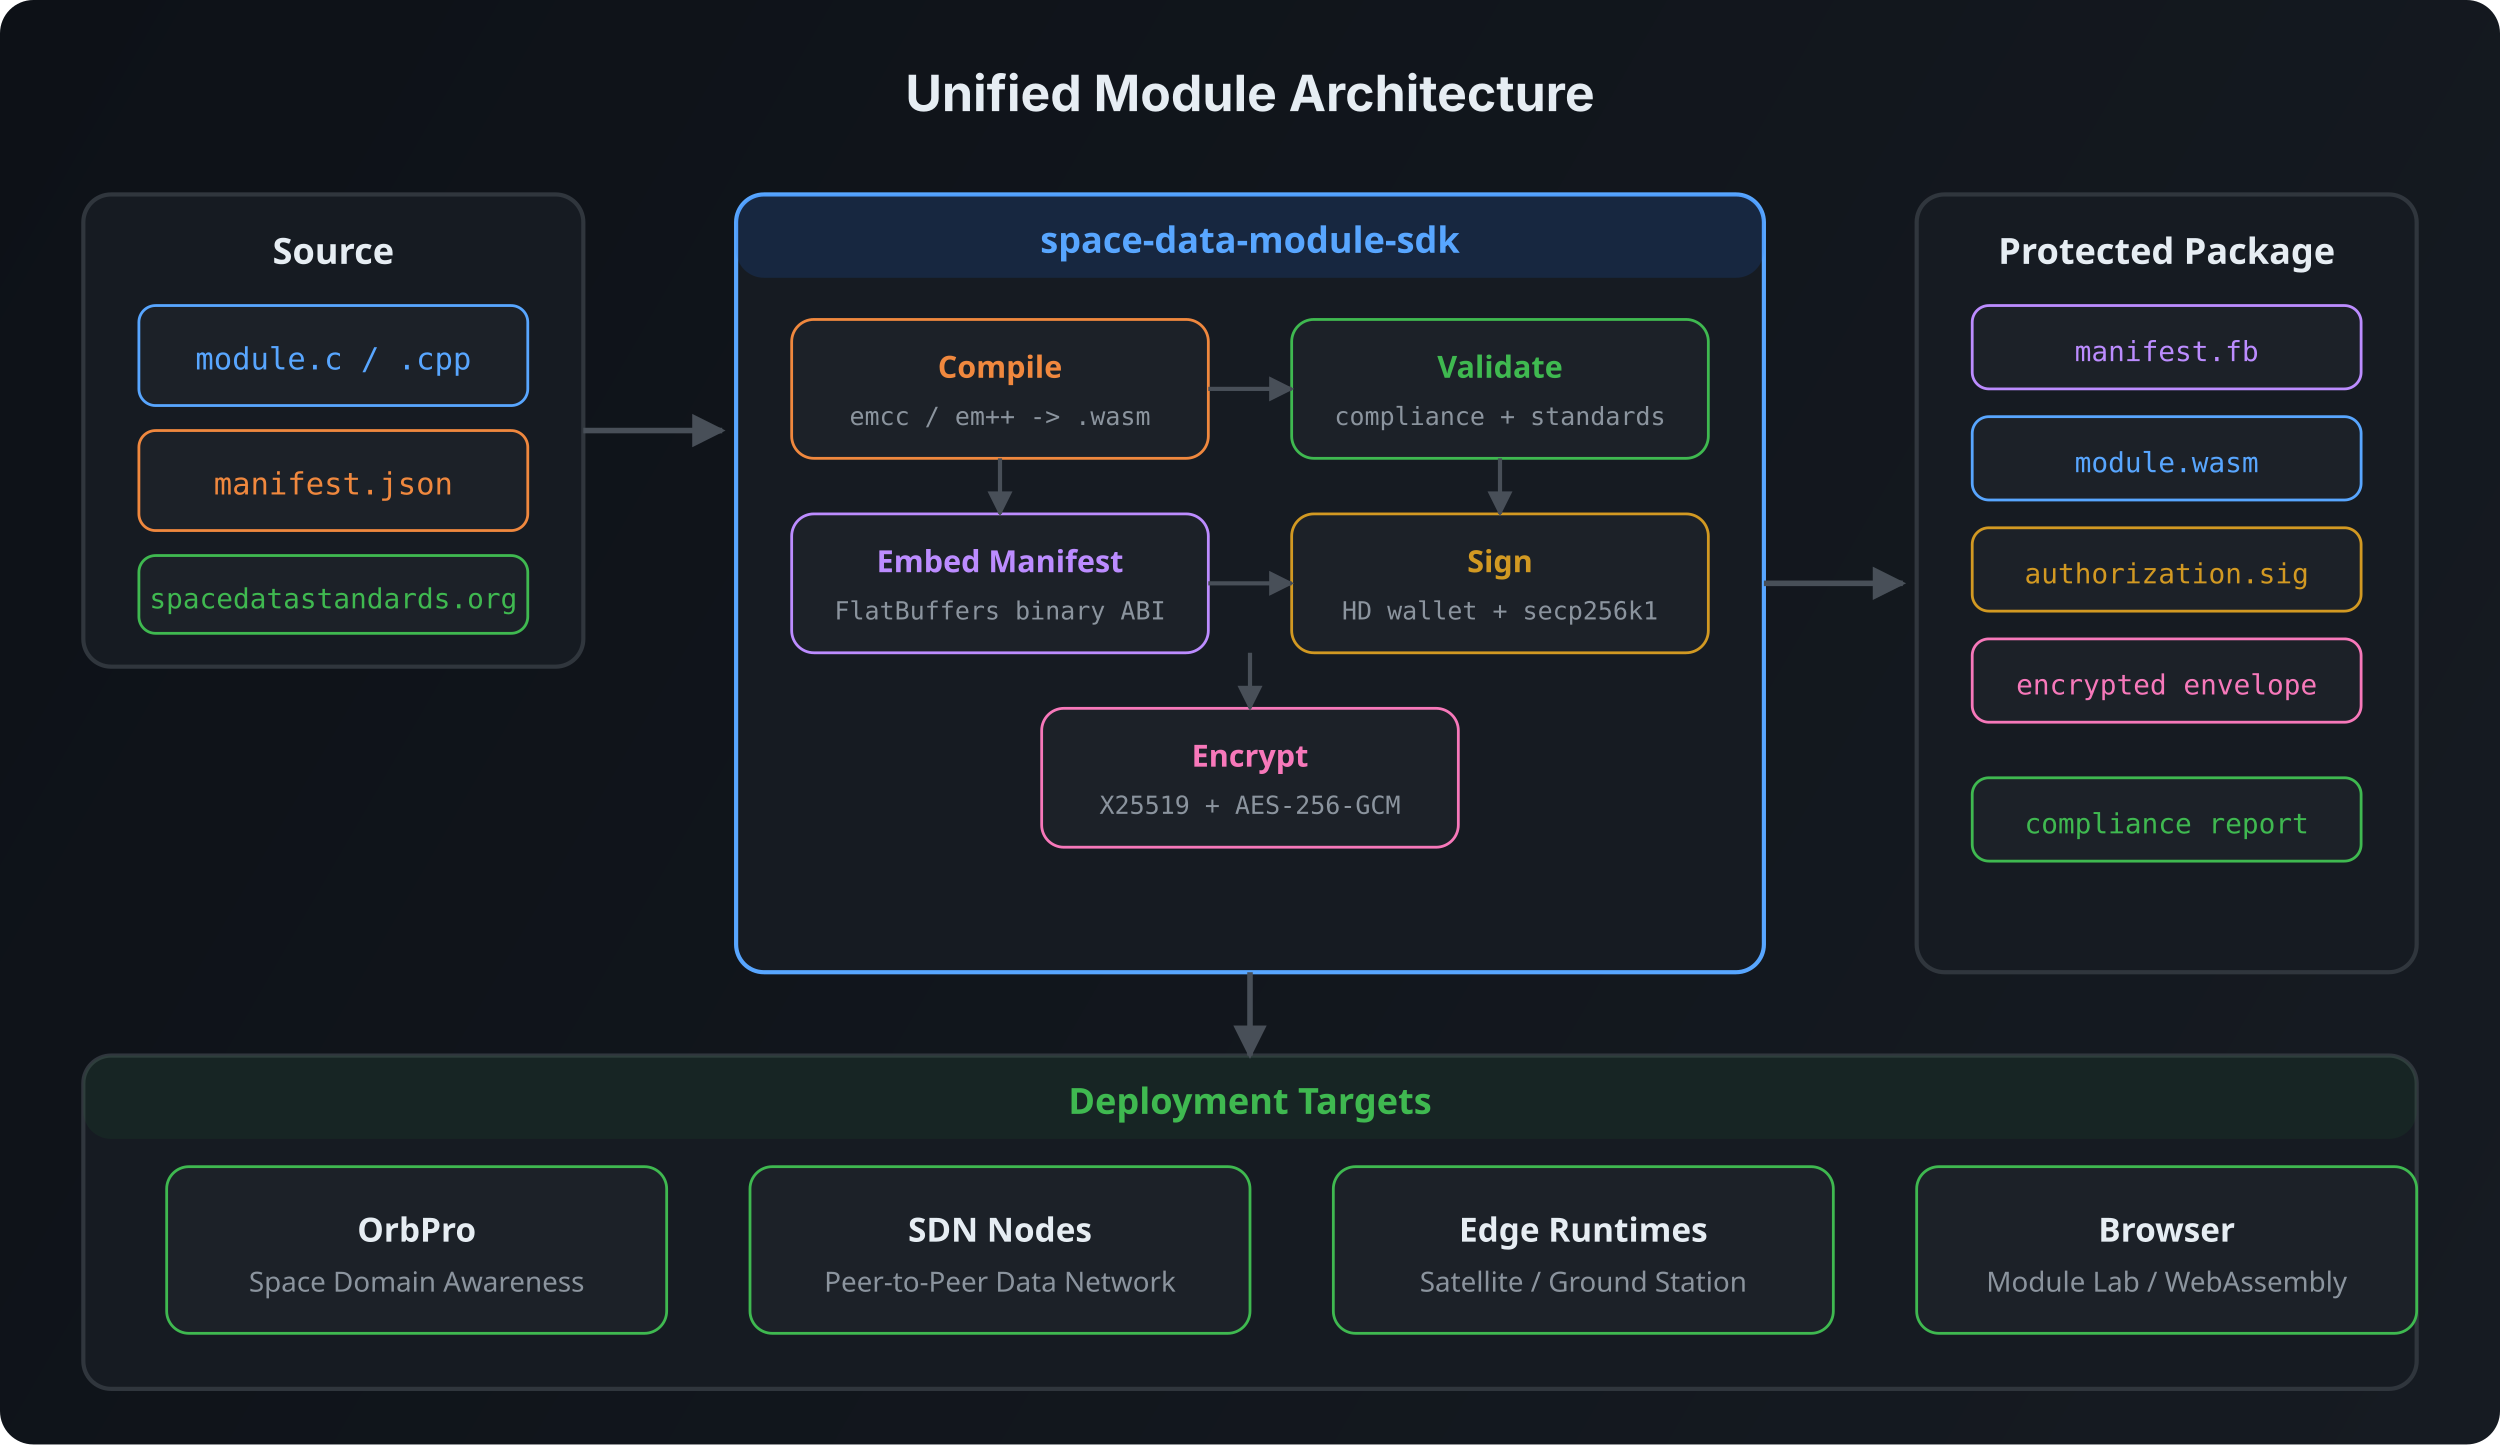
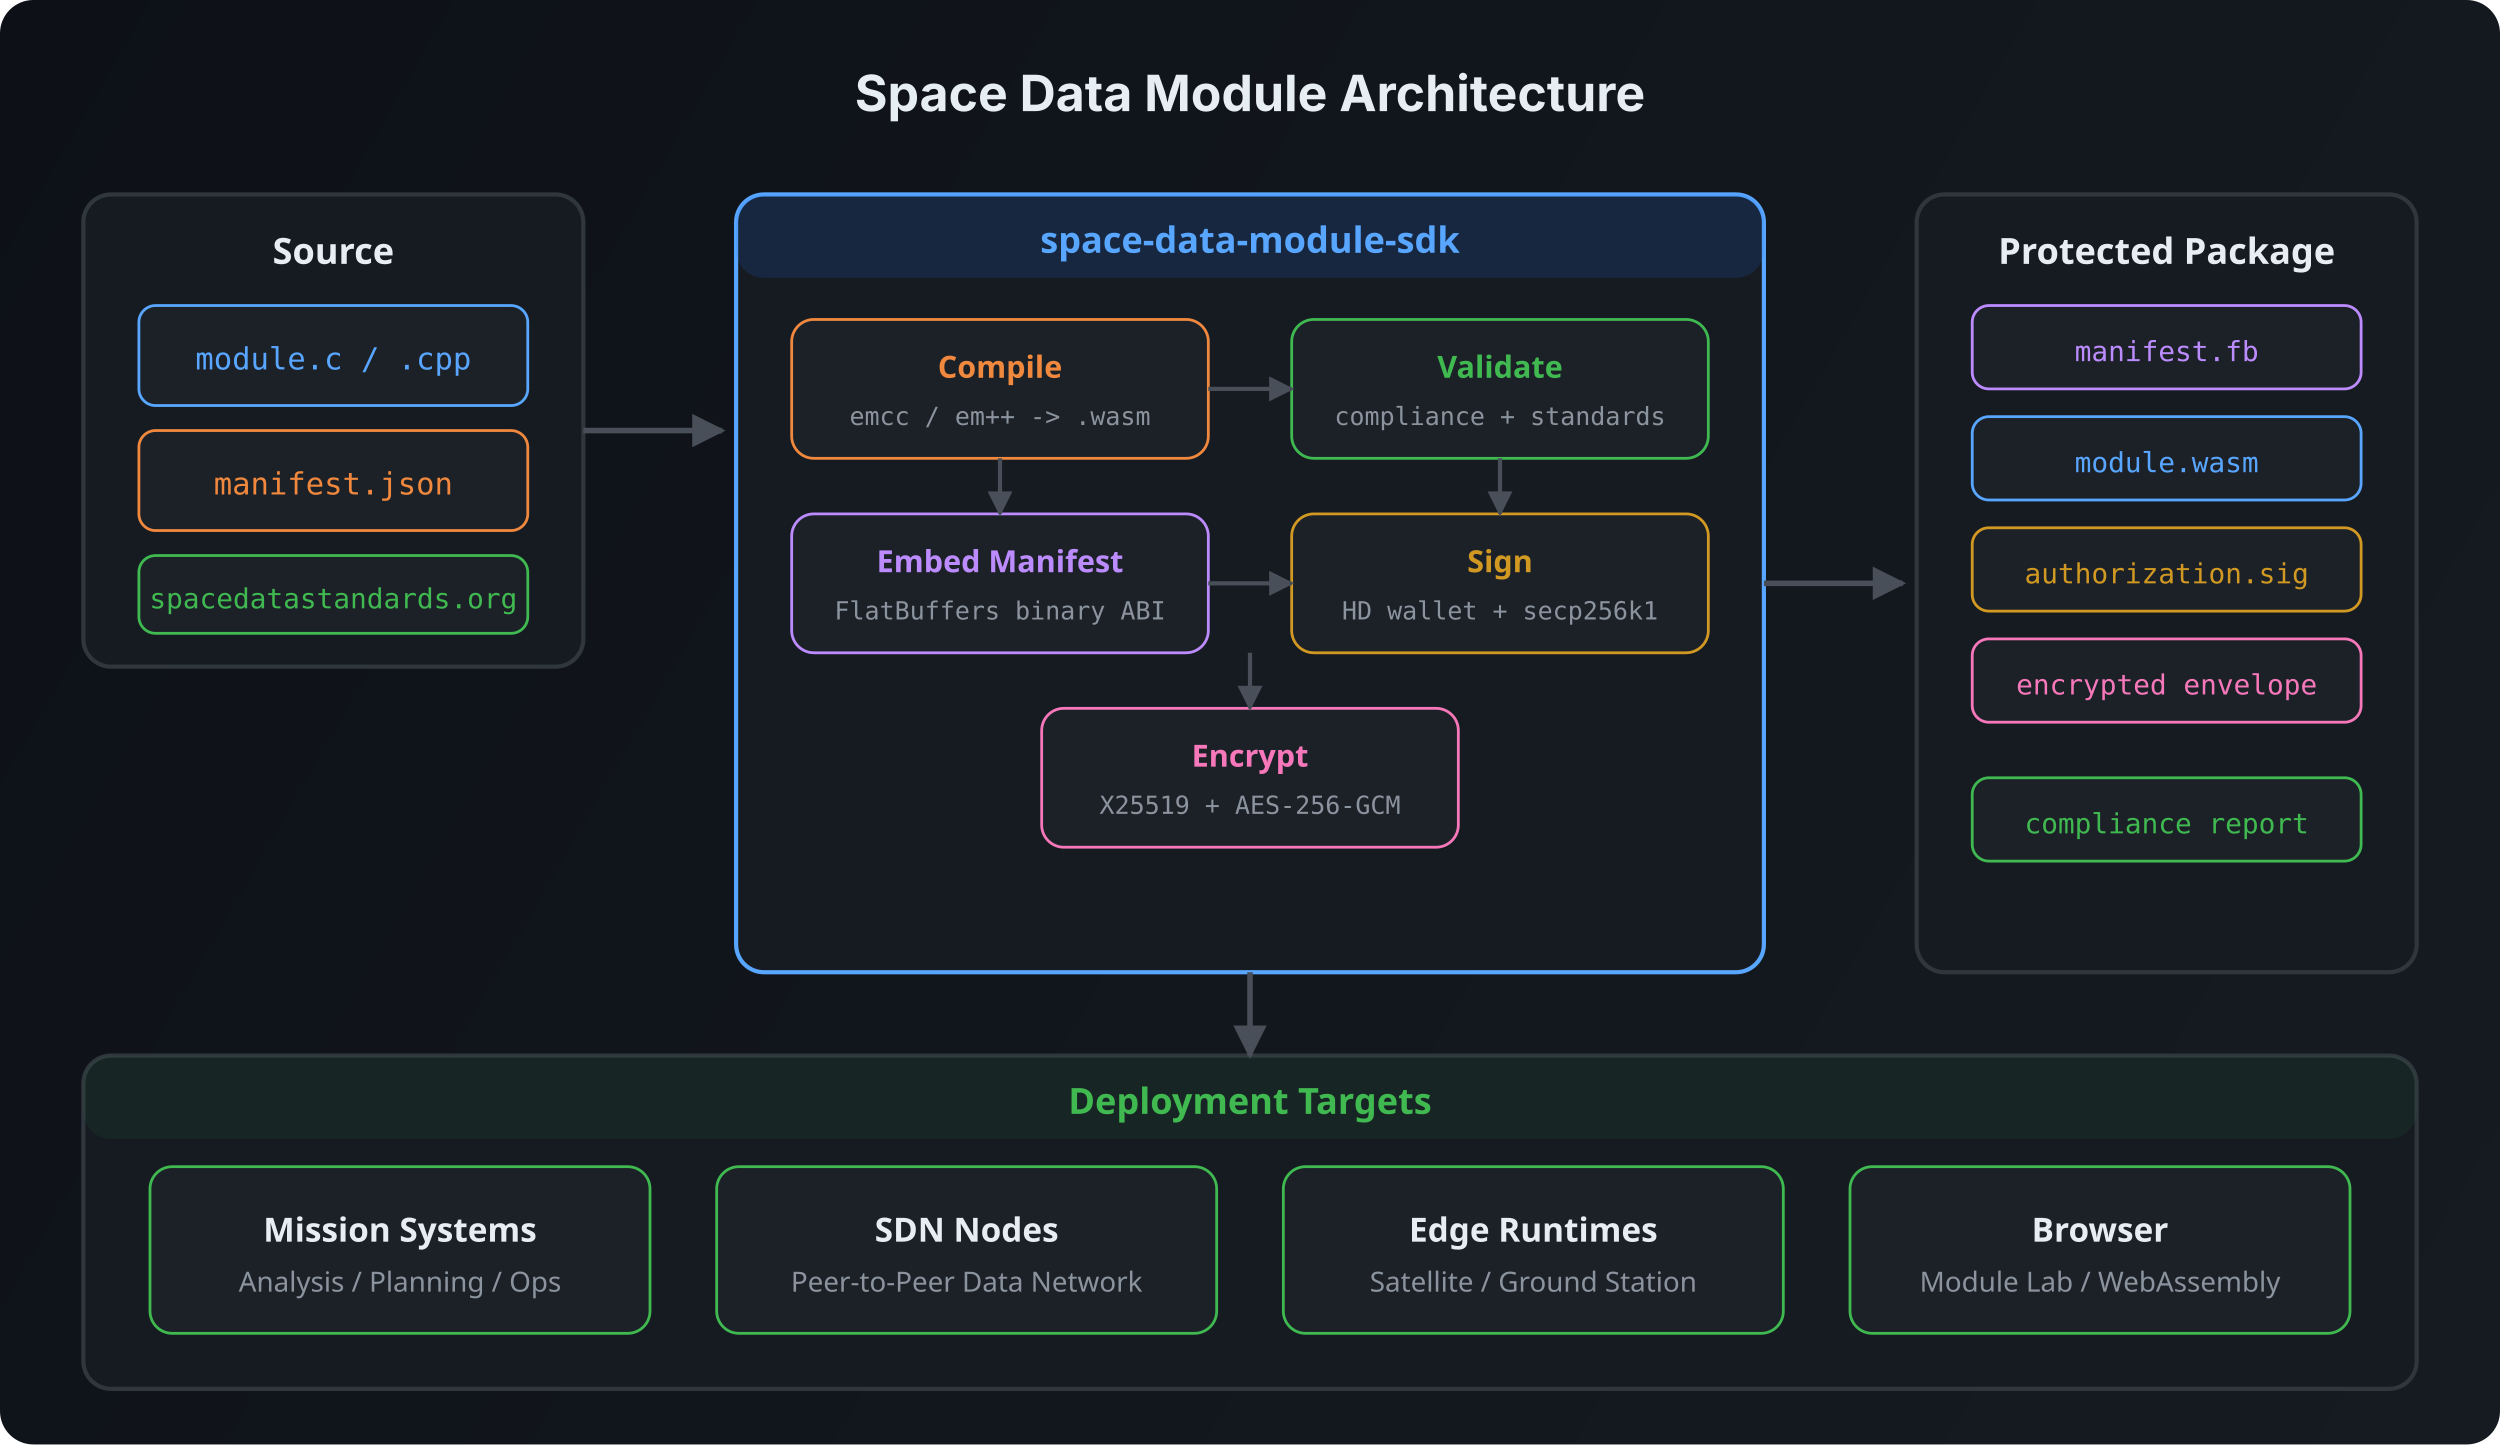
<svg xmlns="http://www.w3.org/2000/svg" viewBox="0 0 900 520" fill="none">
  <defs>
    <linearGradient id="bg" x1="0" y1="0" x2="900" y2="520" gradientUnits="userSpaceOnUse">
      <stop offset="0" stop-color="#0d1117" />
      <stop offset="1" stop-color="#161b22" />
    </linearGradient>
    <linearGradient id="accent" x1="0" y1="0" x2="1" y2="1">
      <stop offset="0" stop-color="#58a6ff" />
      <stop offset="1" stop-color="#1f6feb" />
    </linearGradient>
    <linearGradient id="green" x1="0" y1="0" x2="1" y2="1">
      <stop offset="0" stop-color="#3fb950" />
      <stop offset="1" stop-color="#238636" />
    </linearGradient>
    <linearGradient id="purple" x1="0" y1="0" x2="1" y2="1">
      <stop offset="0" stop-color="#bc8cff" />
      <stop offset="1" stop-color="#8b5cf6" />
    </linearGradient>
    <linearGradient id="orange" x1="0" y1="0" x2="1" y2="1">
      <stop offset="0" stop-color="#f0883e" />
      <stop offset="1" stop-color="#d29922" />
    </linearGradient>
    <filter id="glow">
      <feGaussianBlur stdDeviation="3" result="blur" />
      <feMerge>
        <feMergeNode in="blur" />
        <feMergeNode in="SourceGraphic" />
      </feMerge>
    </filter>
  </defs>
  <rect width="900" height="520" rx="12" fill="url(#bg)" />
-   <text x="450" y="40" text-anchor="middle" font-family="system-ui, -apple-system, sans-serif" font-size="18" font-weight="700" fill="#e6edf3">Unified Module Architecture</text>
+   <text x="450" y="40" text-anchor="middle" font-family="system-ui, -apple-system, sans-serif" font-size="18" font-weight="700" fill="#e6edf3">Space Data Module Architecture</text>
  <rect x="30" y="70" width="180" height="170" rx="10" fill="#161b22" stroke="#30363d" stroke-width="1.5" />
  <text x="120" y="95" text-anchor="middle" font-family="system-ui, sans-serif" font-size="13" font-weight="600" fill="#e6edf3">Source</text>
  <rect x="50" y="110" width="140" height="36" rx="6" fill="#1c2128" stroke="#58a6ff" stroke-width="1" />
  <text x="120" y="133" text-anchor="middle" font-family="monospace" font-size="11" fill="#58a6ff">module.c / .cpp</text>
  <rect x="50" y="155" width="140" height="36" rx="6" fill="#1c2128" stroke="#f0883e" stroke-width="1" />
  <text x="120" y="178" text-anchor="middle" font-family="monospace" font-size="11" fill="#f0883e">manifest.json</text>
  <rect x="50" y="200" width="140" height="28" rx="6" fill="#1c2128" stroke="#3fb950" stroke-width="1" />
  <text x="120" y="219" text-anchor="middle" font-family="monospace" font-size="10" fill="#3fb950">spacedatastandards.org</text>
  <line x1="210" y1="155" x2="260" y2="155" stroke="#484f58" stroke-width="2" marker-end="url(#arrowGray)" />
  <rect x="265" y="70" width="370" height="280" rx="10" fill="#161b22" stroke="#58a6ff" stroke-width="1.5" />
  <rect x="265" y="70" width="370" height="30" rx="10" fill="#1f6feb" fill-opacity="0.15" />
  <text x="450" y="91" text-anchor="middle" font-family="system-ui, sans-serif" font-size="13" font-weight="700" fill="#58a6ff">space-data-module-sdk</text>
  <rect x="285" y="115" width="150" height="50" rx="8" fill="#1c2128" stroke="#f0883e" stroke-width="1" />
  <text x="360" y="136" text-anchor="middle" font-family="system-ui, sans-serif" font-size="11" font-weight="600" fill="#f0883e">Compile</text>
  <text x="360" y="153" text-anchor="middle" font-family="monospace" font-size="9" fill="#8b949e">emcc / em++ -&gt; .wasm</text>
  <rect x="465" y="115" width="150" height="50" rx="8" fill="#1c2128" stroke="#3fb950" stroke-width="1" />
  <text x="540" y="136" text-anchor="middle" font-family="system-ui, sans-serif" font-size="11" font-weight="600" fill="#3fb950">Validate</text>
  <text x="540" y="153" text-anchor="middle" font-family="monospace" font-size="9" fill="#8b949e">compliance + standards</text>
  <line x1="435" y1="140" x2="465" y2="140" stroke="#484f58" stroke-width="1.5" marker-end="url(#arrowGray)" />
  <rect x="285" y="185" width="150" height="50" rx="8" fill="#1c2128" stroke="#bc8cff" stroke-width="1" />
  <text x="360" y="206" text-anchor="middle" font-family="system-ui, sans-serif" font-size="11" font-weight="600" fill="#bc8cff">Embed Manifest</text>
  <text x="360" y="223" text-anchor="middle" font-family="monospace" font-size="9" fill="#8b949e">FlatBuffers binary ABI</text>
  <rect x="465" y="185" width="150" height="50" rx="8" fill="#1c2128" stroke="#d29922" stroke-width="1" />
  <text x="540" y="206" text-anchor="middle" font-family="system-ui, sans-serif" font-size="11" font-weight="600" fill="#d29922">Sign</text>
  <text x="540" y="223" text-anchor="middle" font-family="monospace" font-size="9" fill="#8b949e">HD wallet + secp256k1</text>
  <rect x="375" y="255" width="150" height="50" rx="8" fill="#1c2128" stroke="#f778ba" stroke-width="1" />
  <text x="450" y="276" text-anchor="middle" font-family="system-ui, sans-serif" font-size="11" font-weight="600" fill="#f778ba">Encrypt</text>
  <text x="450" y="293" text-anchor="middle" font-family="monospace" font-size="9" fill="#8b949e">X25519 + AES-256-GCM</text>
  <line x1="360" y1="165" x2="360" y2="185" stroke="#484f58" stroke-width="1.5" marker-end="url(#arrowGray)" />
  <line x1="540" y1="165" x2="540" y2="185" stroke="#484f58" stroke-width="1.5" marker-end="url(#arrowGray)" />
  <line x1="435" y1="210" x2="465" y2="210" stroke="#484f58" stroke-width="1.5" marker-end="url(#arrowGray)" />
  <path d="M 450 235 L 450 255" stroke="#484f58" stroke-width="1.5" marker-end="url(#arrowGray)" />
  <line x1="635" y1="210" x2="685" y2="210" stroke="#484f58" stroke-width="2" marker-end="url(#arrowGray)" />
  <rect x="690" y="70" width="180" height="280" rx="10" fill="#161b22" stroke="#30363d" stroke-width="1.5" />
  <text x="780" y="95" text-anchor="middle" font-family="system-ui, sans-serif" font-size="13" font-weight="600" fill="#e6edf3">Protected Package</text>
  <rect x="710" y="110" width="140" height="30" rx="6" fill="#1c2128" stroke="#bc8cff" stroke-width="1" />
  <text x="780" y="130" text-anchor="middle" font-family="monospace" font-size="10" fill="#bc8cff">manifest.fb</text>
  <rect x="710" y="150" width="140" height="30" rx="6" fill="#1c2128" stroke="#58a6ff" stroke-width="1" />
  <text x="780" y="170" text-anchor="middle" font-family="monospace" font-size="10" fill="#58a6ff">module.wasm</text>
  <rect x="710" y="190" width="140" height="30" rx="6" fill="#1c2128" stroke="#d29922" stroke-width="1" />
  <text x="780" y="210" text-anchor="middle" font-family="monospace" font-size="10" fill="#d29922">authorization.sig</text>
  <rect x="710" y="230" width="140" height="30" rx="6" fill="#1c2128" stroke="#f778ba" stroke-width="1" />
  <text x="780" y="250" text-anchor="middle" font-family="monospace" font-size="10" fill="#f778ba">encrypted envelope</text>
  <rect x="710" y="280" width="140" height="30" rx="6" fill="#1c2128" stroke="#3fb950" stroke-width="1" />
  <text x="780" y="300" text-anchor="middle" font-family="monospace" font-size="10" fill="#3fb950">compliance report</text>
  <rect x="30" y="380" width="840" height="120" rx="10" fill="#161b22" stroke="#30363d" stroke-width="1.5" />
  <rect x="30" y="380" width="840" height="30" rx="10" fill="#238636" fill-opacity="0.1" />
  <text x="450" y="401" text-anchor="middle" font-family="system-ui, sans-serif" font-size="13" font-weight="700" fill="#3fb950">Deployment Targets</text>
-   <rect x="60" y="420" width="180" height="60" rx="8" fill="#1c2128" stroke="#3fb950" stroke-width="1" />
-   <text x="150" y="447" text-anchor="middle" font-family="system-ui, sans-serif" font-size="12" font-weight="600" fill="#e6edf3">OrbPro</text>
-   <text x="150" y="465" text-anchor="middle" font-family="system-ui, sans-serif" font-size="10" fill="#8b949e">Space Domain Awareness</text>
-   <rect x="270" y="420" width="180" height="60" rx="8" fill="#1c2128" stroke="#3fb950" stroke-width="1" />
-   <text x="360" y="447" text-anchor="middle" font-family="system-ui, sans-serif" font-size="12" font-weight="600" fill="#e6edf3">SDN Nodes</text>
-   <text x="360" y="465" text-anchor="middle" font-family="system-ui, sans-serif" font-size="10" fill="#8b949e">Peer-to-Peer Data Network</text>
-   <rect x="480" y="420" width="180" height="60" rx="8" fill="#1c2128" stroke="#3fb950" stroke-width="1" />
-   <text x="570" y="447" text-anchor="middle" font-family="system-ui, sans-serif" font-size="12" font-weight="600" fill="#e6edf3">Edge Runtimes</text>
-   <text x="570" y="465" text-anchor="middle" font-family="system-ui, sans-serif" font-size="10" fill="#8b949e">Satellite / Ground Station</text>
-   <rect x="690" y="420" width="180" height="60" rx="8" fill="#1c2128" stroke="#3fb950" stroke-width="1" />
-   <text x="780" y="447" text-anchor="middle" font-family="system-ui, sans-serif" font-size="12" font-weight="600" fill="#e6edf3">Browser</text>
-   <text x="780" y="465" text-anchor="middle" font-family="system-ui, sans-serif" font-size="10" fill="#8b949e">Module Lab / WebAssembly</text>
+   <rect x="54" y="420" width="180" height="60" rx="8" fill="#1c2128" stroke="#3fb950" stroke-width="1" />
+   <text x="144" y="447" text-anchor="middle" font-family="system-ui, sans-serif" font-size="12" font-weight="600" fill="#e6edf3">Mission Systems</text>
+   <text x="144" y="465" text-anchor="middle" font-family="system-ui, sans-serif" font-size="10" fill="#8b949e">Analysis / Planning / Ops</text>
+   <rect x="258" y="420" width="180" height="60" rx="8" fill="#1c2128" stroke="#3fb950" stroke-width="1" />
+   <text x="348" y="447" text-anchor="middle" font-family="system-ui, sans-serif" font-size="12" font-weight="600" fill="#e6edf3">SDN Nodes</text>
+   <text x="348" y="465" text-anchor="middle" font-family="system-ui, sans-serif" font-size="10" fill="#8b949e">Peer-to-Peer Data Network</text>
+   <rect x="462" y="420" width="180" height="60" rx="8" fill="#1c2128" stroke="#3fb950" stroke-width="1" />
+   <text x="552" y="447" text-anchor="middle" font-family="system-ui, sans-serif" font-size="12" font-weight="600" fill="#e6edf3">Edge Runtimes</text>
+   <text x="552" y="465" text-anchor="middle" font-family="system-ui, sans-serif" font-size="10" fill="#8b949e">Satellite / Ground Station</text>
+   <rect x="666" y="420" width="180" height="60" rx="8" fill="#1c2128" stroke="#3fb950" stroke-width="1" />
+   <text x="756" y="447" text-anchor="middle" font-family="system-ui, sans-serif" font-size="12" font-weight="600" fill="#e6edf3">Browser</text>
+   <text x="756" y="465" text-anchor="middle" font-family="system-ui, sans-serif" font-size="10" fill="#8b949e">Module Lab / WebAssembly</text>
  <line x1="450" y1="350" x2="450" y2="380" stroke="#484f58" stroke-width="2" marker-end="url(#arrowGray)" />
  <defs>
    <marker id="arrowGray" viewBox="0 0 10 10" refX="9" refY="5" markerWidth="6" markerHeight="6" orient="auto-start-reverse">
      <path d="M 0 0 L 10 5 L 0 10 z" fill="#484f58" />
    </marker>
  </defs>
</svg>
